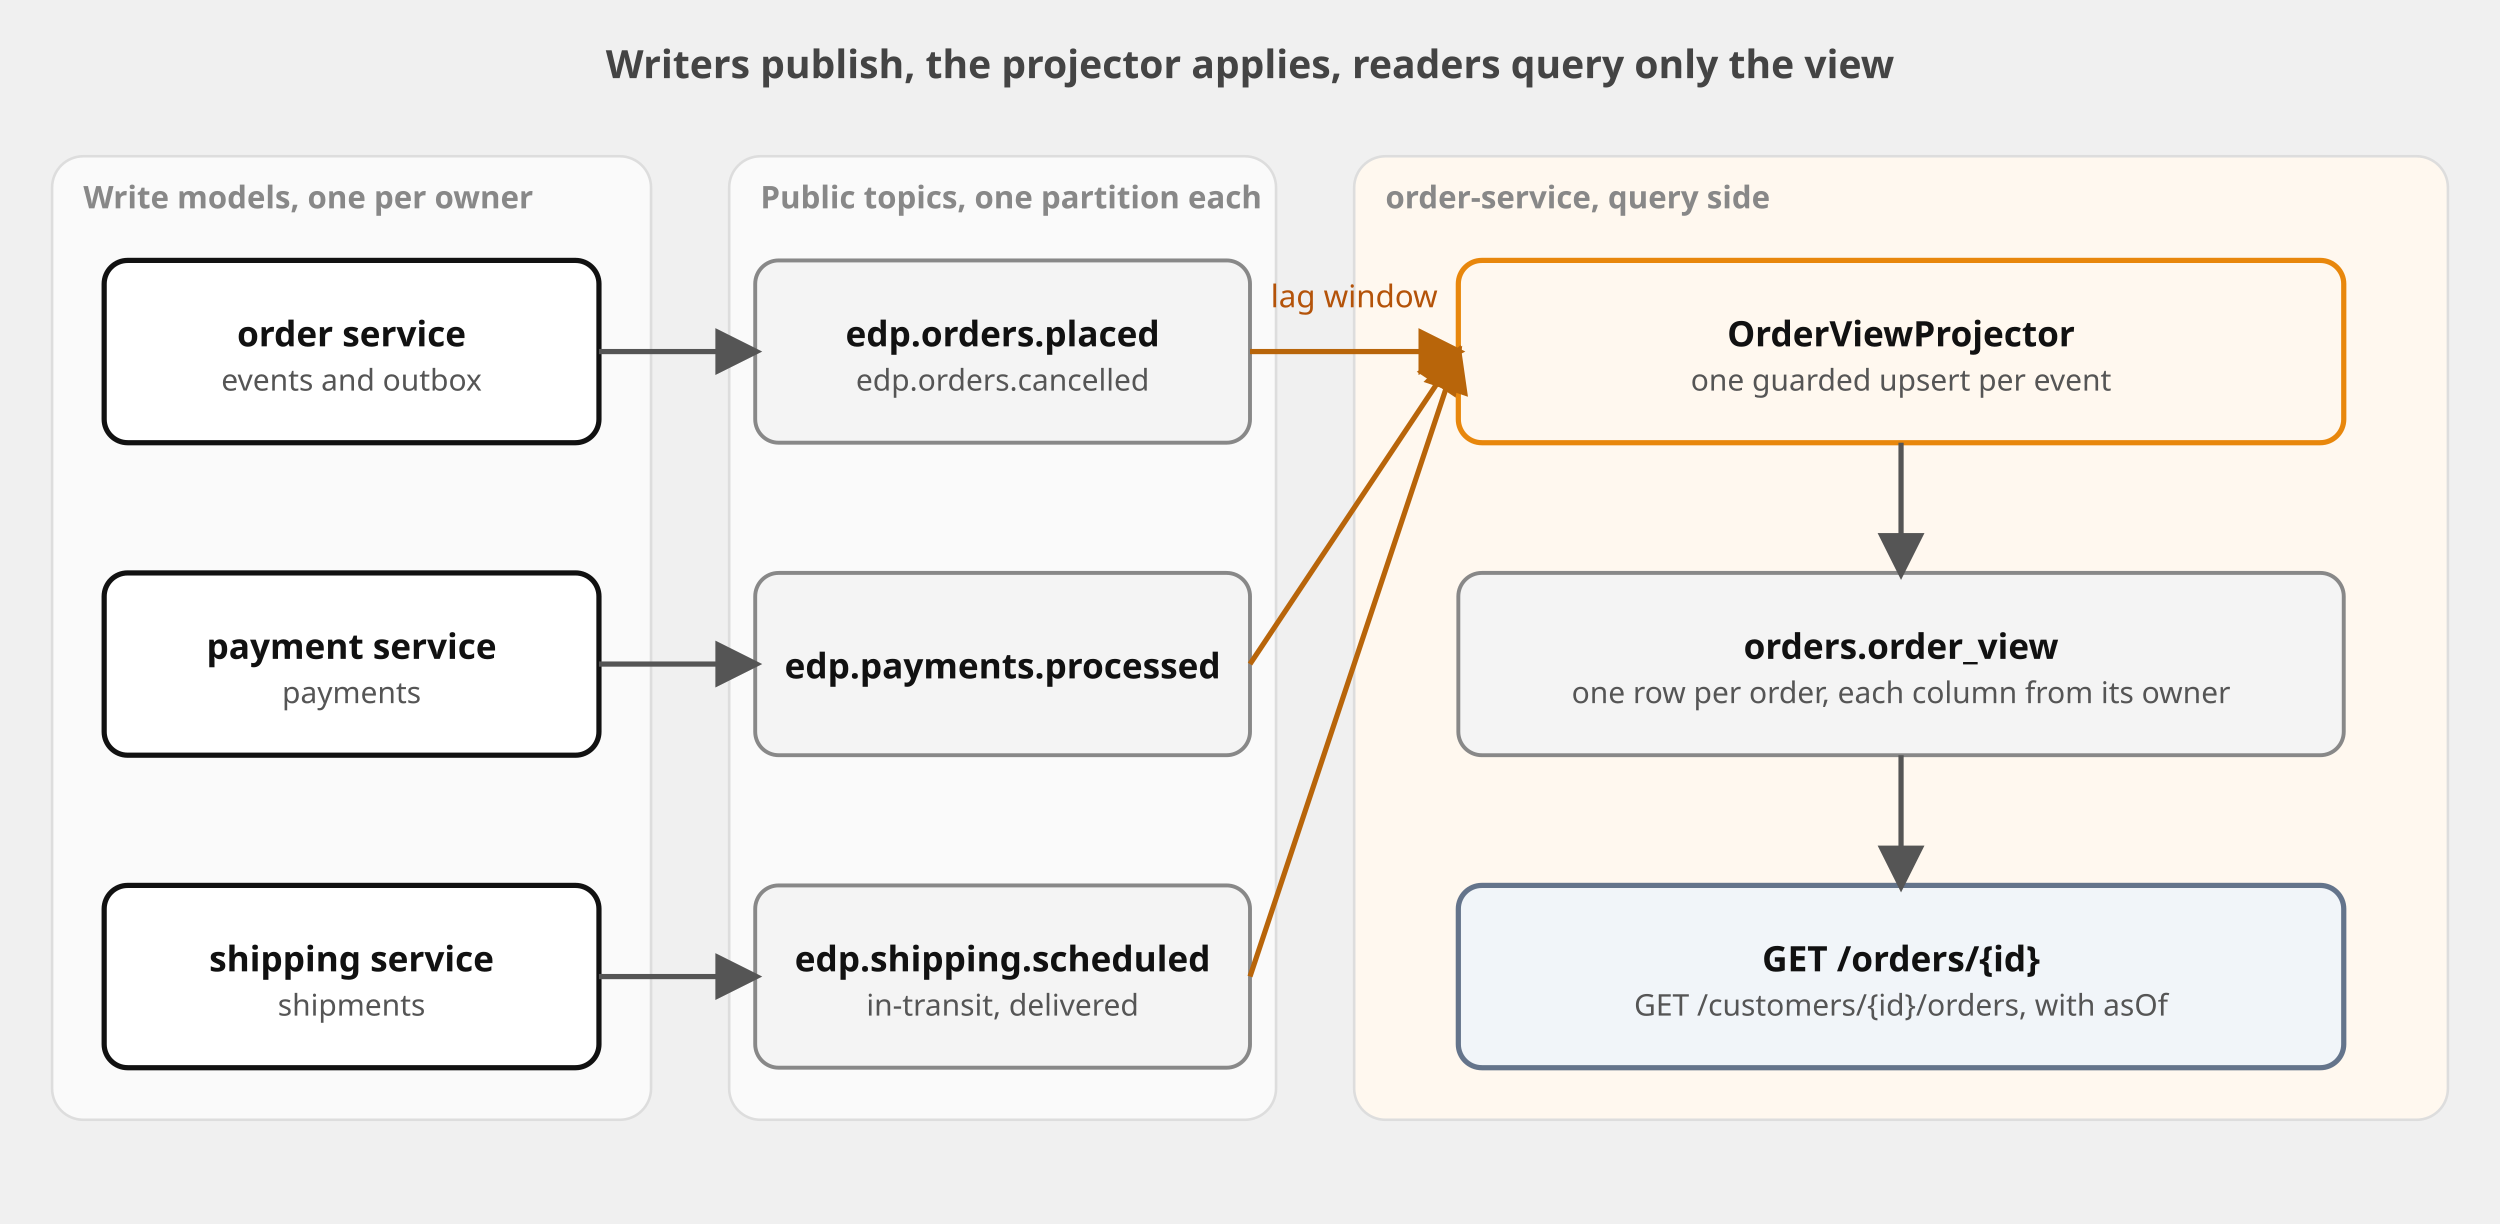
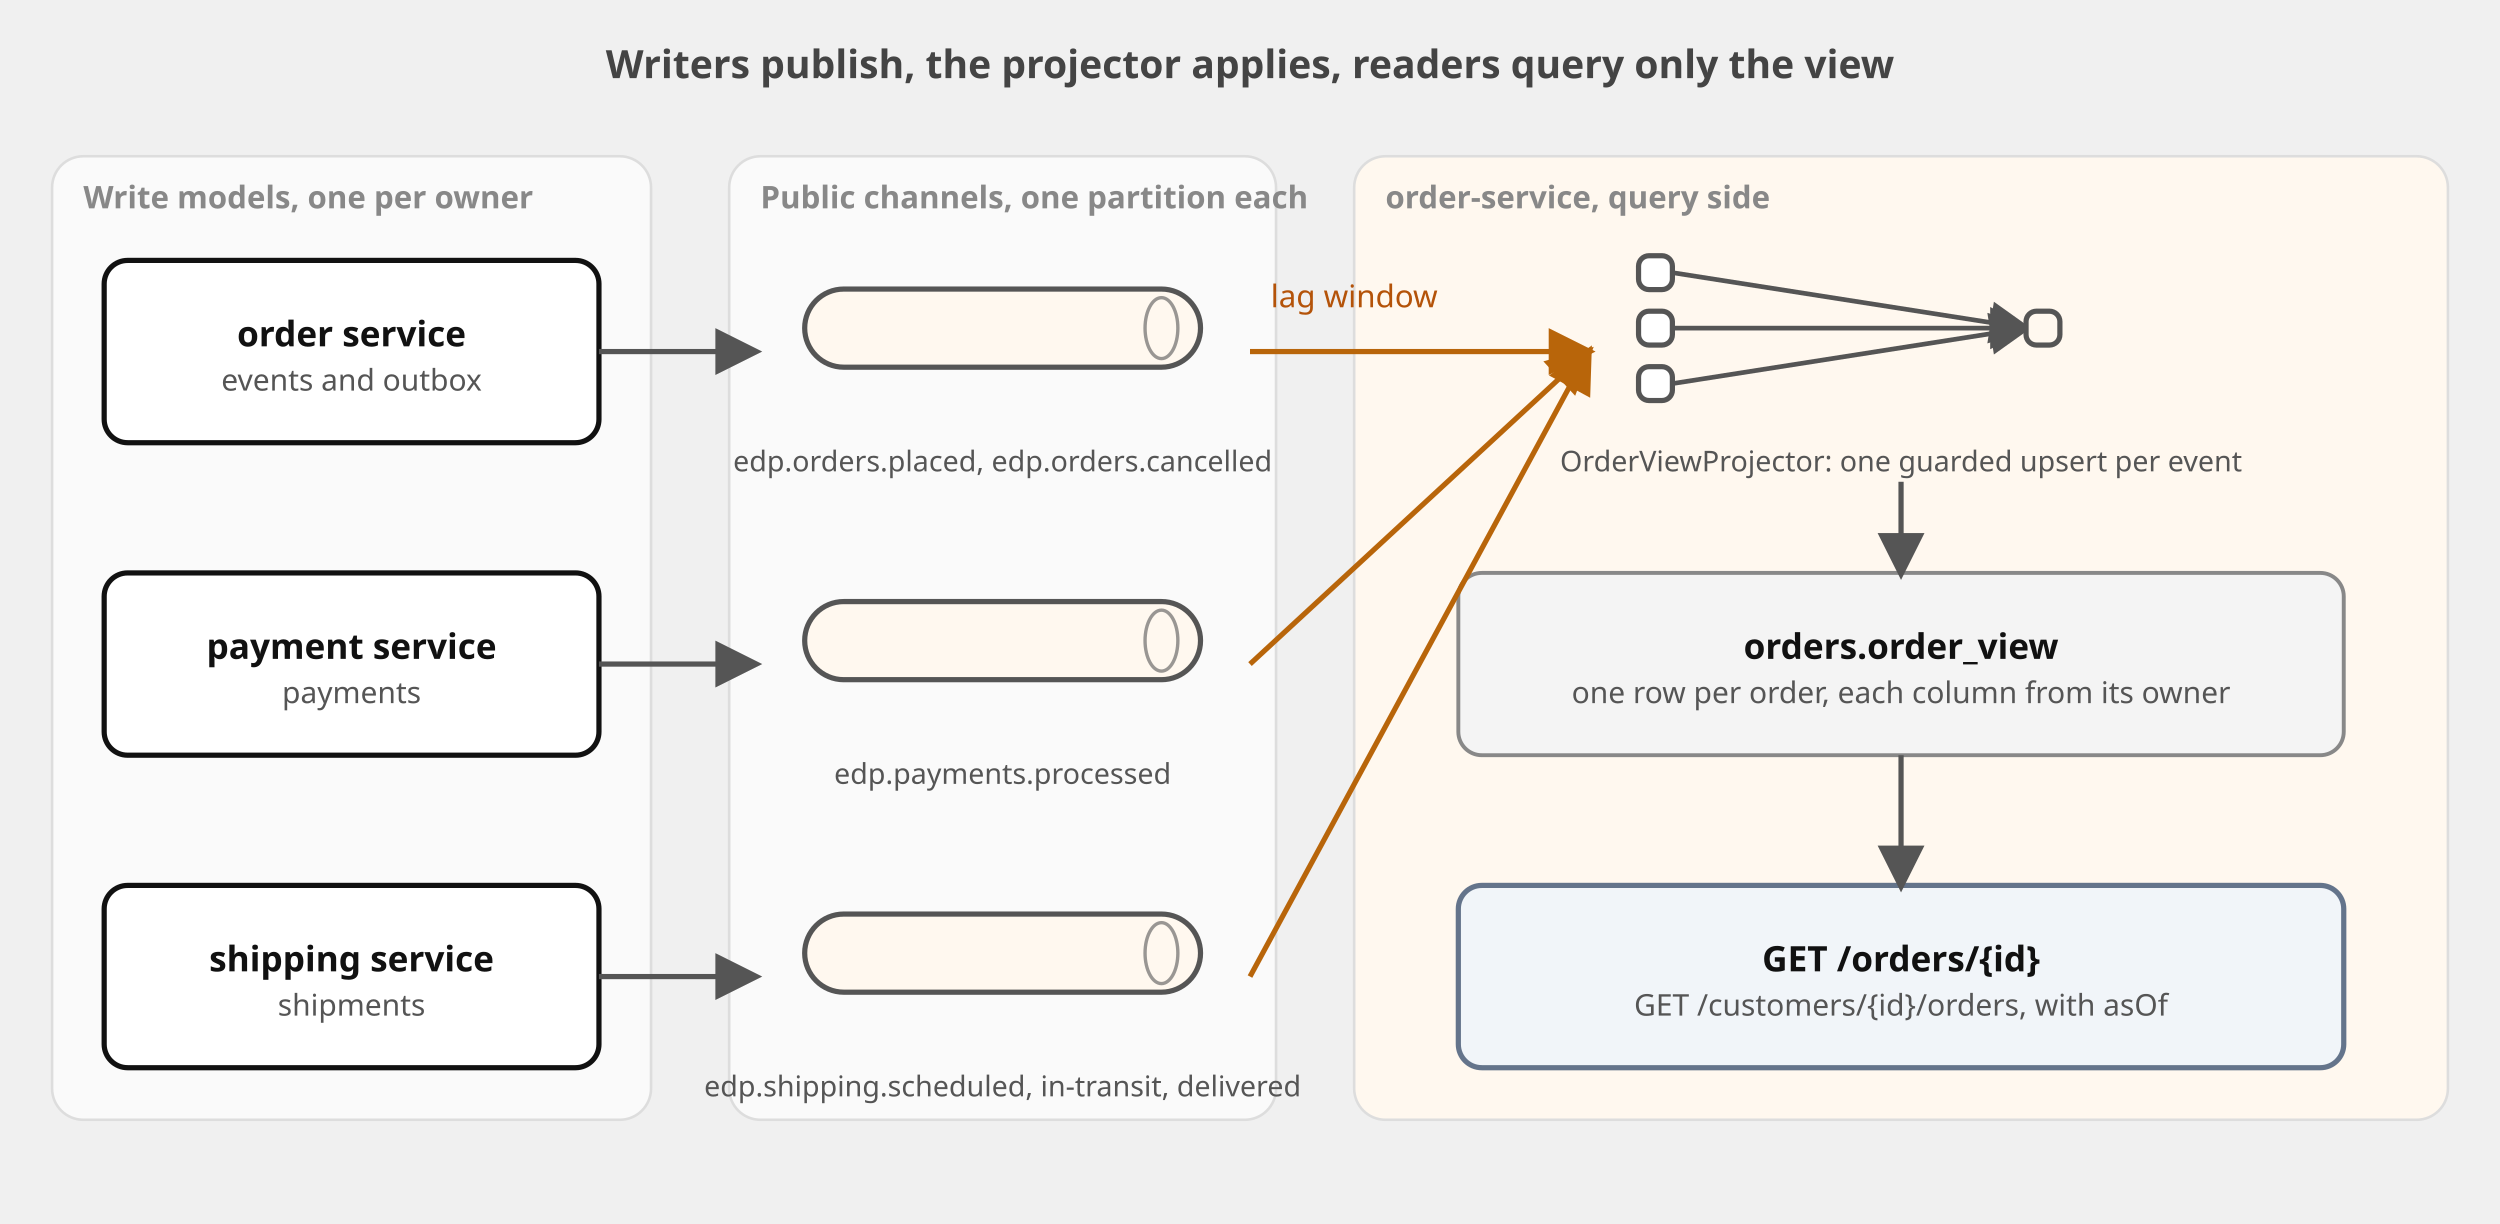
<svg xmlns="http://www.w3.org/2000/svg" viewBox="0 0 960 470" font-family="'Red Hat Text', system-ui, sans-serif" role="img">
  <defs>
    <marker id="a" viewBox="0 0 10 10" refX="8.5" refY="5" markerWidth="9" markerHeight="9" orient="auto-start-reverse">
      <path d="M0,0 L10,5 L0,10 z" fill="#555" />
    </marker>
    <marker id="am" viewBox="0 0 10 10" refX="8.5" refY="5" markerWidth="9" markerHeight="9" orient="auto-start-reverse">
      <path d="M0,0 L10,5 L0,10 z" fill="#b8650a" />
    </marker>
  </defs>
  <rect x="20" y="60" width="230" height="370" rx="12" fill="#fafafa" stroke="#ddd" />
  <text x="32" y="80" font-size="12" font-weight="700" fill="#888">Write models, one per owner</text>
  <rect x="280" y="60" width="210" height="370" rx="12" fill="#fafafa" stroke="#ddd" />
-   <text x="292" y="80" font-size="12" font-weight="700" fill="#888">Public topics, one partition each</text>
+   <text x="292" y="80" font-size="12" font-weight="700" fill="#888">Public channels, one partition each</text>
  <rect x="520" y="60" width="420" height="370" rx="12" fill="#fff8ef" stroke="#ddd" />
  <text x="532" y="80" font-size="12" font-weight="700" fill="#888">order-service, query side</text>
  <rect x="40" y="100" width="190" height="70" rx="9" fill="#ffffff" stroke="#111111" stroke-width="2" />
  <text x="135.0" y="133.0" font-size="13.5" font-weight="700" fill="#111111" text-anchor="middle">order service</text>
  <text x="135.0" y="150.0" font-size="11.5" fill="#555555" text-anchor="middle">events and outbox</text>
  <rect x="40" y="220" width="190" height="70" rx="9" fill="#ffffff" stroke="#111111" stroke-width="2" />
  <text x="135.0" y="253.0" font-size="13.5" font-weight="700" fill="#111111" text-anchor="middle">payment service</text>
  <text x="135.0" y="270.0" font-size="11.5" fill="#555555" text-anchor="middle">payments</text>
  <rect x="40" y="340" width="190" height="70" rx="9" fill="#ffffff" stroke="#111111" stroke-width="2" />
  <text x="135.0" y="373.0" font-size="13.5" font-weight="700" fill="#111111" text-anchor="middle">shipping service</text>
  <text x="135.0" y="390.0" font-size="11.5" fill="#555555" text-anchor="middle">shipments</text>
-   <rect x="290" y="100" width="190" height="70" rx="9" fill="#f4f4f4" stroke="#888888" stroke-width="1.5" />
-   <text x="385.0" y="133.0" font-size="13.5" font-weight="700" fill="#111111" text-anchor="middle">edp.orders.placed</text>
-   <text x="385.0" y="150.0" font-size="11.5" fill="#555555" text-anchor="middle">edp.orders.cancelled</text>
-   <rect x="290" y="220" width="190" height="70" rx="9" fill="#f4f4f4" stroke="#888888" stroke-width="1.5" />
-   <text x="385.0" y="260.5" font-size="13.5" font-weight="700" fill="#111111" text-anchor="middle">edp.payments.processed</text>
-   <rect x="290" y="340" width="190" height="70" rx="9" fill="#f4f4f4" stroke="#888888" stroke-width="1.5" />
-   <text x="385.0" y="373.0" font-size="13.5" font-weight="700" fill="#111111" text-anchor="middle">edp.shipping.scheduled</text>
-   <text x="385.0" y="390.0" font-size="11.5" fill="#555555" text-anchor="middle">in-transit, delivered</text>
-   <rect x="560" y="100" width="340" height="70" rx="9" fill="#fff8ef" stroke="#e8870c" stroke-width="2" />
-   <text x="730.0" y="133.0" font-size="13.5" font-weight="700" fill="#111111" text-anchor="middle">OrderViewProjector</text>
-   <text x="730.0" y="150.0" font-size="11.5" fill="#555555" text-anchor="middle">one guarded upsert per event</text>
  <rect x="560" y="220" width="340" height="70" rx="9" fill="#f4f4f4" stroke="#888888" stroke-width="1.5" />
  <text x="730.0" y="253.0" font-size="13.5" font-weight="700" fill="#111111" text-anchor="middle">orders.order_view</text>
  <text x="730.0" y="270.0" font-size="11.5" fill="#555555" text-anchor="middle">one row per order, each column from its owner</text>
  <rect x="560" y="340" width="340" height="70" rx="9" fill="#f1f5f9" stroke="#64748b" stroke-width="2" />
  <text x="730.0" y="373.0" font-size="13.5" font-weight="700" fill="#111111" text-anchor="middle">GET /orders/{id}</text>
  <text x="730.0" y="390.0" font-size="11.5" fill="#555555" text-anchor="middle">GET /customers/{id}/orders, with asOf</text>
  <path d="M230,135 L290,135" fill="none" stroke="#555" stroke-width="2" marker-end="url(#a)" />
  <path d="M230,255 L290,255" fill="none" stroke="#555" stroke-width="2" marker-end="url(#a)" />
  <path d="M230,375 L290,375" fill="none" stroke="#555" stroke-width="2" marker-end="url(#a)" />
-   <path d="M480,135 L560,135" fill="none" stroke="#b8650a" stroke-width="2" marker-end="url(#am)" />
-   <path d="M480,255 L560,135" fill="none" stroke="#b8650a" stroke-width="2" marker-end="url(#am)" />
-   <path d="M480,375 L560,135" fill="none" stroke="#b8650a" stroke-width="2" marker-end="url(#am)" />
-   <path d="M730,170 L730,220" fill="none" stroke="#555" stroke-width="2" marker-end="url(#a)" />
+   <path d="M480,135 L610,135" fill="none" stroke="#b8650a" stroke-width="2" marker-end="url(#am)" />
+   <path d="M480,255 L610,135" fill="none" stroke="#b8650a" stroke-width="2" marker-end="url(#am)" />
+   <path d="M480,375 L610,135" fill="none" stroke="#b8650a" stroke-width="2" marker-end="url(#am)" />
+   <path d="M730,185 L730,220" fill="none" stroke="#555" stroke-width="2" marker-end="url(#a)" />
  <path d="M730,290 L730,340" fill="none" stroke="#555" stroke-width="2" marker-end="url(#a)" />
  <text x="480" y="30" font-size="15" fill="#444444" text-anchor="middle" font-weight="700">Writers publish, the projector applies, readers query only the view</text>
  <text x="520" y="118" font-size="12" fill="#b45309" text-anchor="middle">lag window</text>
+   <rect x="309.0" y="111.0" width="152.0" height="30.0" rx="15.0" fill="#fff8ef" stroke="#555555" stroke-width="2" />
+   <ellipse cx="446.0" cy="126.0" rx="6.3" ry="11.7" fill="none" stroke="#555555" stroke-width="1.3" opacity="0.6" />
+   <text x="385.0" y="181.0" font-size="11" fill="#555555" text-anchor="middle">edp.orders.placed, edp.orders.cancelled</text>
+   <rect x="309.0" y="231.0" width="152.0" height="30.0" rx="15.0" fill="#fff8ef" stroke="#555555" stroke-width="2" />
+   <ellipse cx="446.0" cy="246.0" rx="6.3" ry="11.7" fill="none" stroke="#555555" stroke-width="1.3" opacity="0.6" />
+   <text x="385.0" y="301.0" font-size="11" fill="#555555" text-anchor="middle">edp.payments.processed</text>
+   <rect x="309.0" y="351.0" width="152.0" height="30.0" rx="15.0" fill="#fff8ef" stroke="#555555" stroke-width="2" />
+   <ellipse cx="446.0" cy="366.0" rx="6.3" ry="11.7" fill="none" stroke="#555555" stroke-width="1.3" opacity="0.6" />
+   <text x="385.0" y="421.0" font-size="11" fill="#555555" text-anchor="middle">edp.shipping.scheduled, in-transit, delivered</text>
+   <rect x="629.2" y="98.2" width="13.0" height="13.0" rx="4" fill="#ffffff" stroke="#555555" stroke-width="2" />
+   <path d="M642.2,104.7 L778.0,126.0" fill="none" stroke="#555555" stroke-width="1.8" marker-end="url(#a)" />
+   <rect x="629.2" y="119.5" width="13.0" height="13.0" rx="4" fill="#ffffff" stroke="#555555" stroke-width="2" />
+   <path d="M642.2,126.0 L778.0,126.0" fill="none" stroke="#555555" stroke-width="1.8" marker-end="url(#a)" />
+   <rect x="629.2" y="140.8" width="13.0" height="13.0" rx="4" fill="#ffffff" stroke="#555555" stroke-width="2" />
+   <path d="M642.2,147.3 L778.0,126.0" fill="none" stroke="#555555" stroke-width="1.8" marker-end="url(#a)" />
+   <rect x="778.0" y="119.5" width="13.0" height="13.0" rx="4" fill="#fff8ef" stroke="#555555" stroke-width="2" />
+   <text x="730.0" y="181.0" font-size="11" fill="#555555" text-anchor="middle">OrderViewProjector: one guarded upsert per event</text>
</svg>
